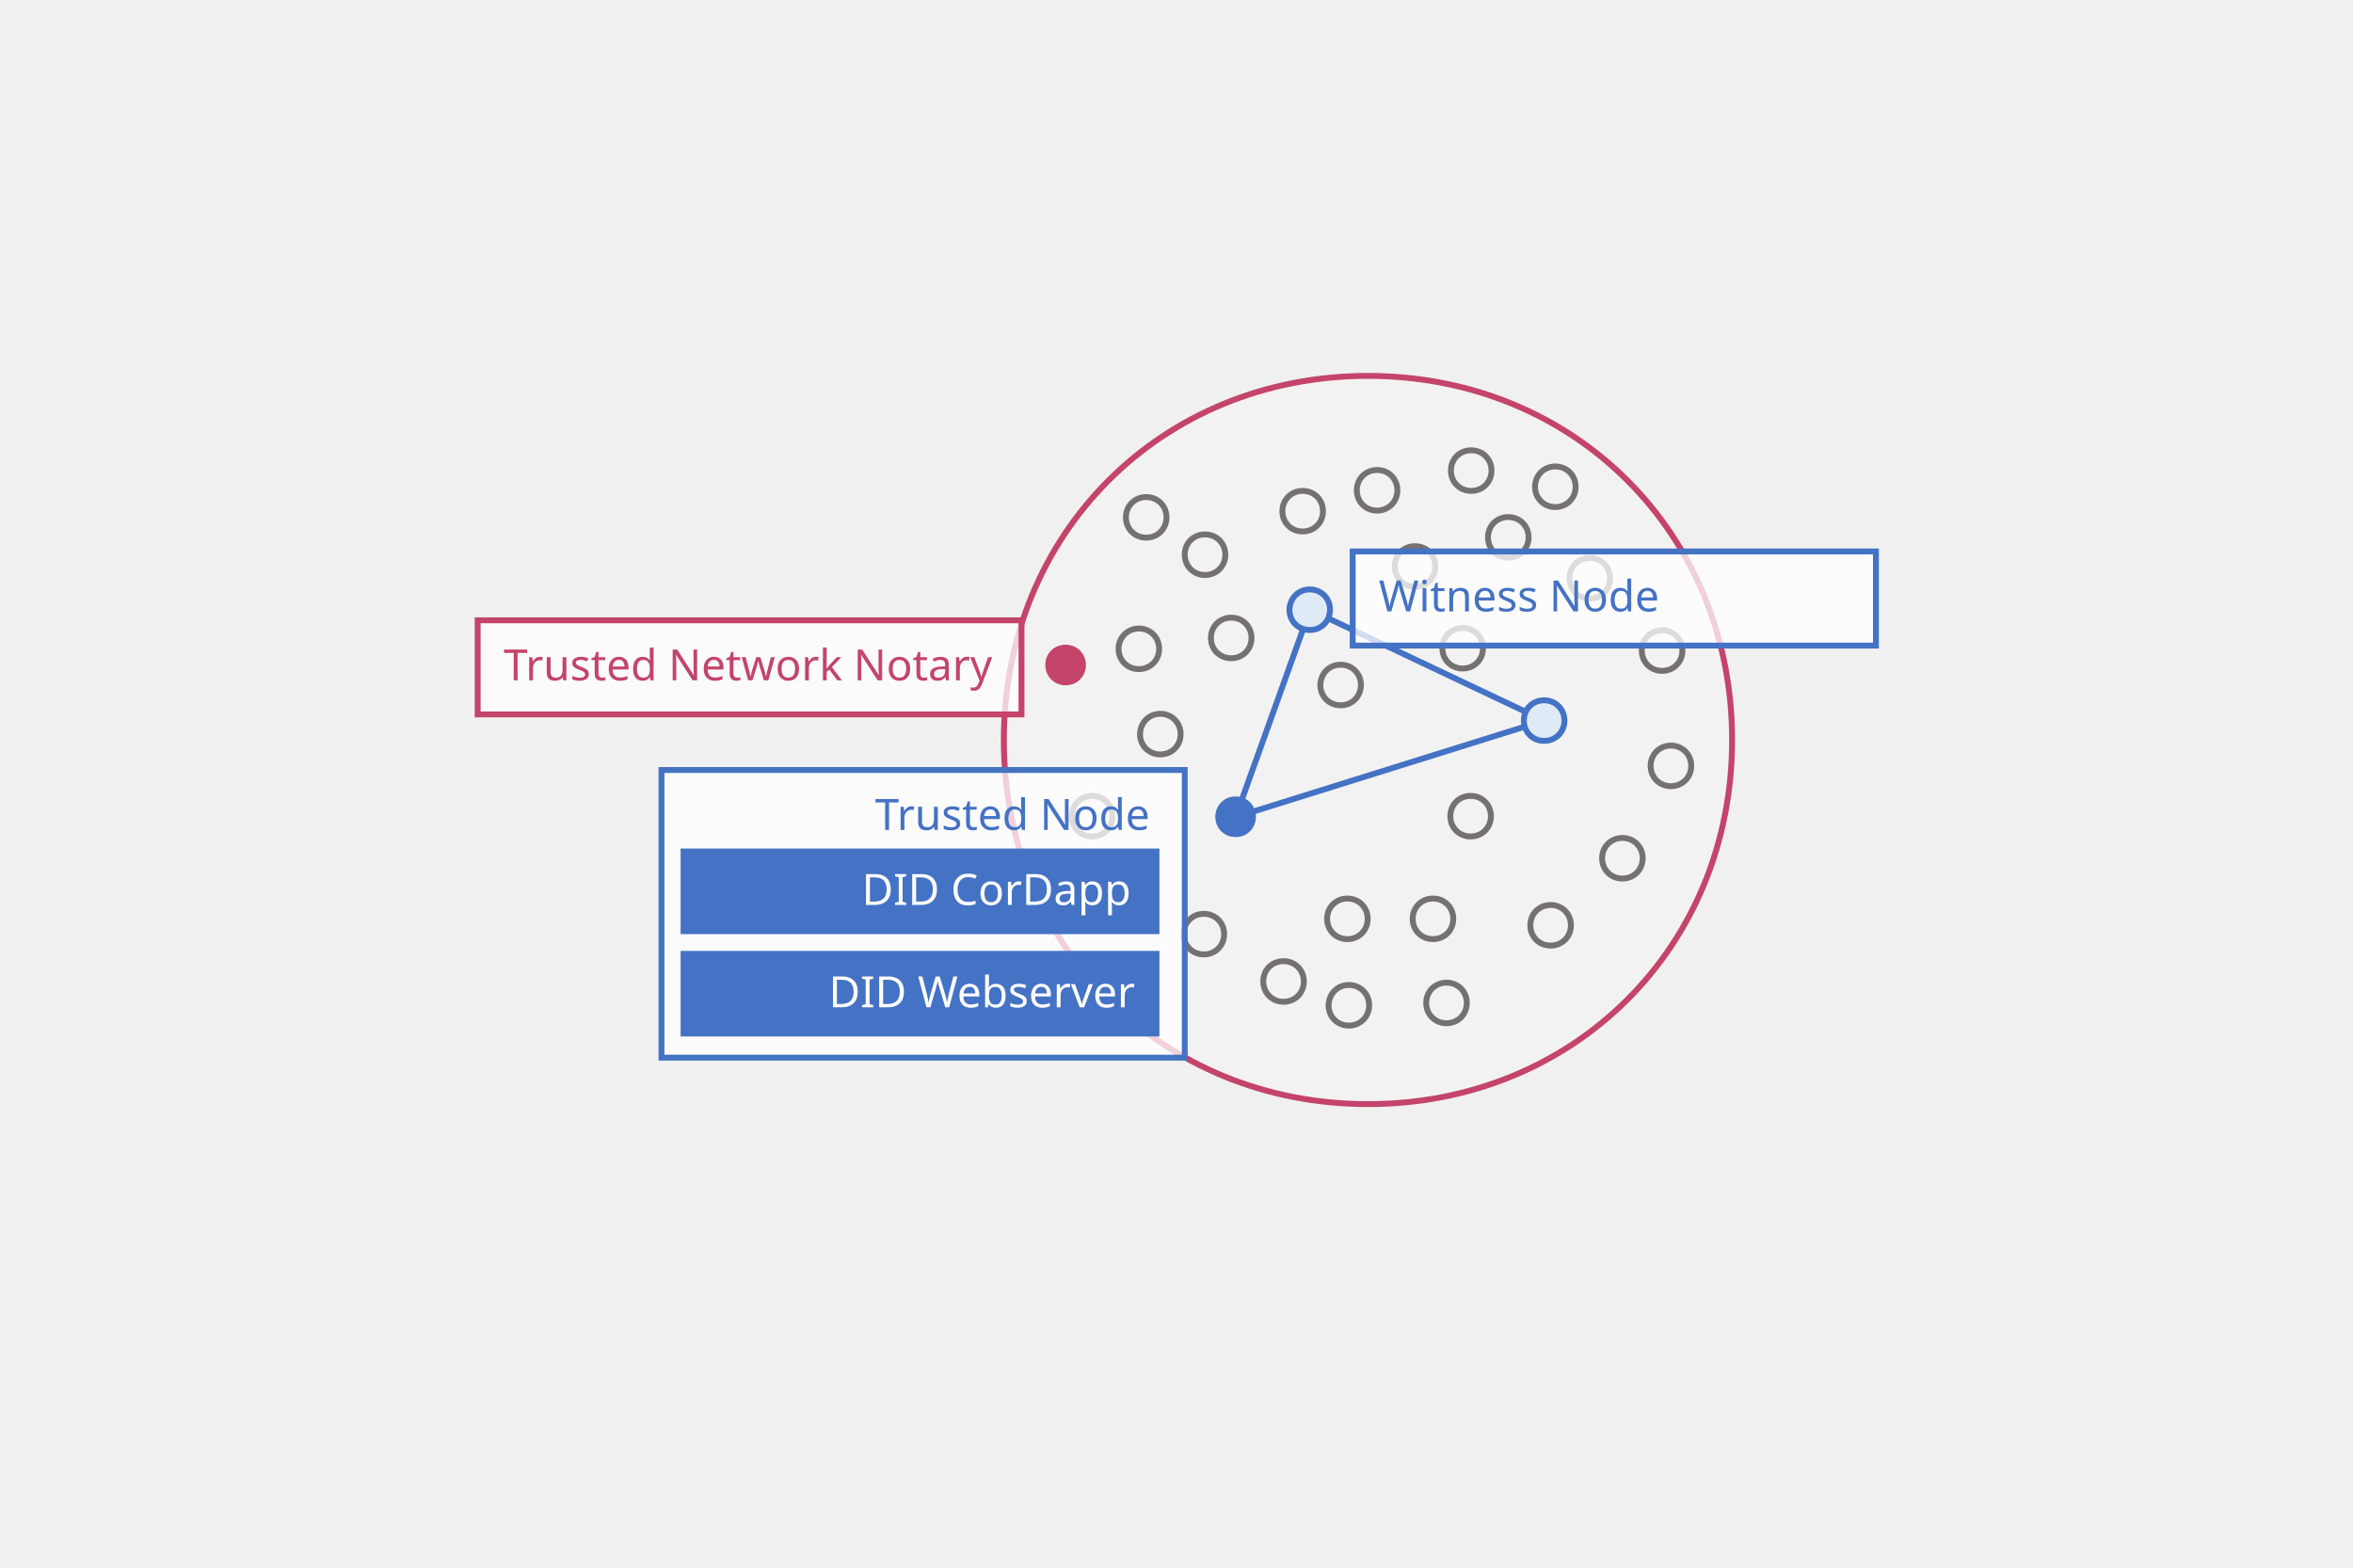
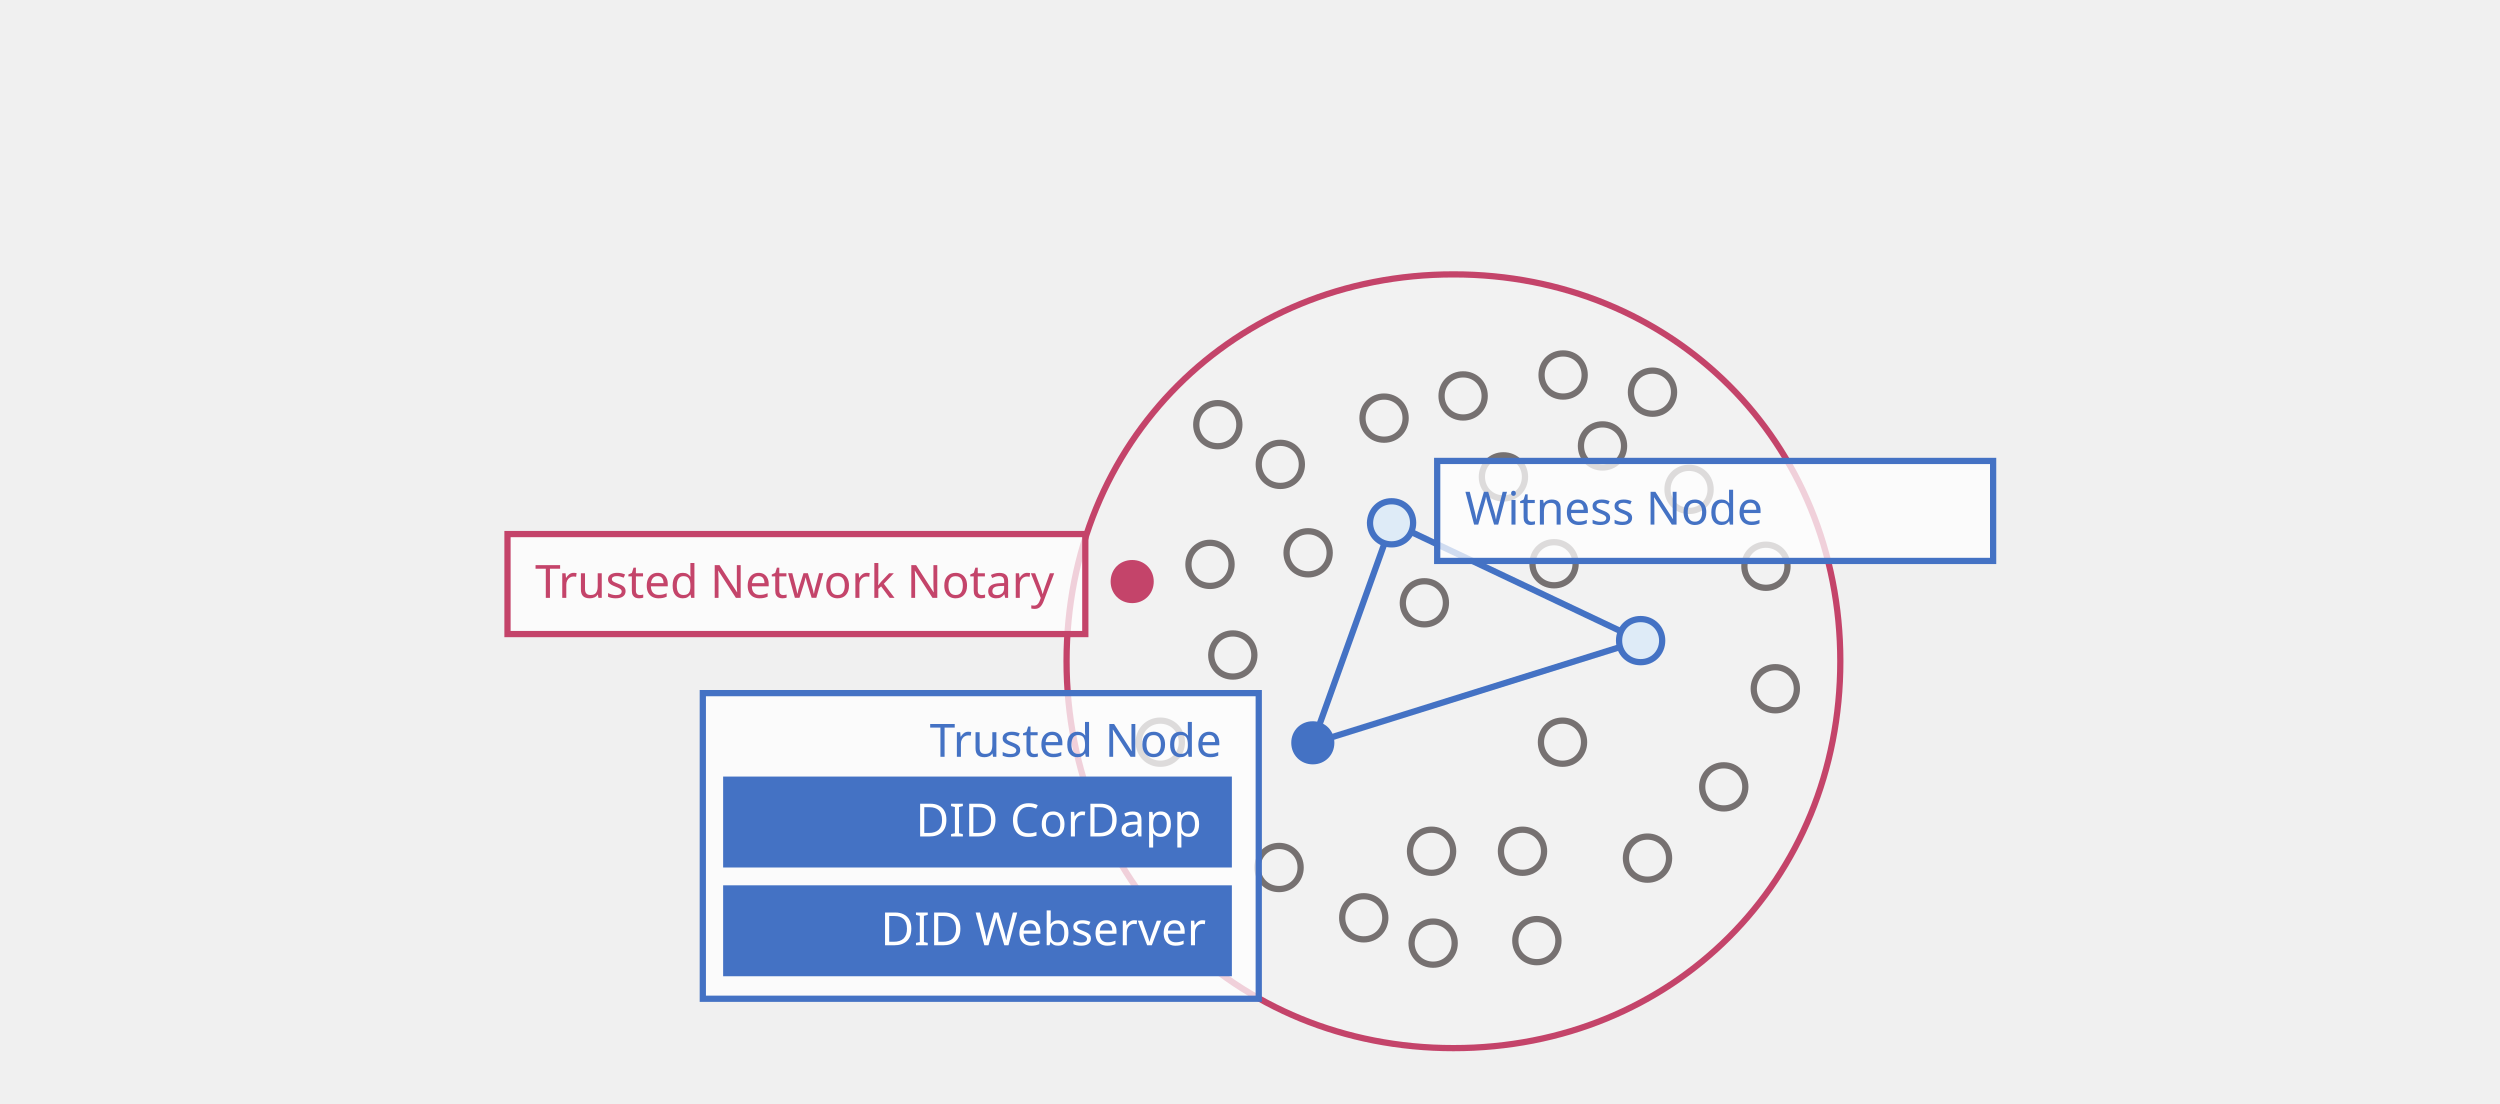
- <svg xmlns="http://www.w3.org/2000/svg" version="1.1" id="Layer_1" x="0px" y="0px" viewBox="0 0 800 533" style="enable-background:new 0 0 800 533;" xml:space="preserve">
+ <svg xmlns="http://www.w3.org/2000/svg" version="1.1" id="Layer_1" x="0px" y="0px" viewBox="0 40 800 353" style="enable-background:new 0 0 800 533;" xml:space="preserve">
  <style type="text/css">
	.st0{fill:#F2F2F2;stroke:#C4446A;stroke-width:2;stroke-miterlimit:10;}
	.st1{fill:#4472C4;}
	.st2{fill:none;stroke:#767171;stroke-width:2.003;stroke-linejoin:round;stroke-miterlimit:10;}
	.st3{fill:none;stroke:#4472C4;stroke-width:2.003;stroke-linejoin:round;stroke-miterlimit:10;}
	.st4{font-family:'HelveticaLight';}
	.st5{font-size:14.688px;}
	.st6{fill:#C4446A;}
	.st7{fill:#FFFFFF;fill-opacity:0.75;stroke:#C4446A;stroke-width:2;stroke-miterlimit:10;}
	.st8{fill:#FFFFFF;fill-opacity:0.75;stroke:#4472C4;stroke-width:2;stroke-miterlimit:10;}
	.st9{fill:#DEEBF7;stroke:#4472C4;stroke-width:2;stroke-miterlimit:10;}
	.st10{fill:#FFFFFF;}
</style>
  <path class="st0" d="M465.1,127.8c70.2,0,123.8,53.6,123.8,123.8c0,70.2-53.6,123.8-123.8,123.8c-70.2,0-123.8-53.6-123.8-123.8  C341.3,181.4,394.9,127.8,465.1,127.8z" />
  <path class="st1" d="M420.1,270.8c3.9,0,6.9,3,6.9,6.9c0,3.9-3,6.9-6.9,6.9c-3.9,0-6.9-3-6.9-6.9  C413.2,273.8,416.2,270.8,420.1,270.8z" />
  <path class="st2" d="M487.2,305.5c3.9,0,6.9,3,6.9,6.9c0,3.9-3,6.9-6.9,6.9c-3.9,0-6.9-3-6.9-6.9S483.3,305.5,487.2,305.5z" />
  <path class="st2" d="M527.2,307.7c3.9,0,6.9,3,6.9,6.9c0,3.9-3,6.9-6.9,6.9c-3.9,0-6.9-3-6.9-6.9  C520.3,310.7,523.3,307.7,527.2,307.7z" />
  <path class="st2" d="M568.1,253.5c3.9,0,6.9,3,6.9,6.9c0,3.9-3,6.9-6.9,6.9c-3.9,0-6.9-3-6.9-6.9S564.2,253.5,568.1,253.5z" />
  <path class="st2" d="M394.5,242.7c3.9,0,6.9,3,6.9,6.9c0,3.9-3,6.9-6.9,6.9c-3.9,0-6.9-3-6.9-6.9  C387.7,245.7,390.6,242.7,394.5,242.7z" />
  <path class="st2" d="M497.3,213.5c3.9,0,6.9,3,6.9,6.9c0,3.9-3,6.9-6.9,6.9s-6.9-3-6.9-6.9C490.4,216.5,493.4,213.5,497.3,213.5z" />
  <path class="st2" d="M458.1,305.5c3.9,0,6.9,3,6.9,6.9c0,3.9-3,6.9-6.9,6.9s-6.9-3-6.9-6.9S454.2,305.5,458.1,305.5z" />
  <path class="st2" d="M565.1,214.3c3.9,0,6.9,3,6.9,6.9c0,3.9-3,6.9-6.9,6.9c-3.9,0-6.9-3-6.9-6.9  C558.2,217.3,561.2,214.3,565.1,214.3z" />
  <line class="st3" x1="445.4" y1="207.3" x2="420.1" y2="277.8" />
  <line class="st3" x1="525" y1="245" x2="445.4" y2="207.3" />
  <line class="st3" x1="420.1" y1="277.8" x2="525" y2="245" />
  <path class="st2" d="M551.6,284.9c3.9,0,6.9,3,6.9,6.9s-3,6.9-6.9,6.9c-3.9,0-6.9-3-6.9-6.9C544.7,287.9,547.7,284.9,551.6,284.9z" />
  <path class="st2" d="M409.3,310.7c3.9,0,6.9,3,6.9,6.9c0,3.9-3,6.9-6.9,6.9c-3.9,0-6.9-3-6.9-6.9S405.4,310.7,409.3,310.7z" />
  <path class="st2" d="M436.4,326.8c3.9,0,6.9,3,6.9,6.9c0,3.9-3,6.9-6.9,6.9c-3.9,0-6.9-3-6.9-6.9  C429.5,329.7,432.5,326.8,436.4,326.8z" />
  <text transform="matrix(1 0 0 1 510.0388 288.5125)" class="st1 st4 st5"> </text>
  <text transform="matrix(1 0 0 1 597.2322 288.5125)" class="st1 st4 st5"> </text>
  <path class="st2" d="M491.8,334.1c3.9,0,6.9,3,6.9,6.9c0,3.9-3,6.9-6.9,6.9c-3.9,0-6.9-3-6.9-6.9  C484.9,337.1,487.9,334.1,491.8,334.1z" />
  <path class="st2" d="M540.5,189.7c3.9,0,6.9,3,6.9,6.9c0,3.9-3,6.9-6.9,6.9c-3.9,0-6.9-3-6.9-6.9  C533.6,192.7,536.6,189.7,540.5,189.7z" />
  <path class="st2" d="M455.8,226c3.9,0,6.9,3,6.9,6.9c0,3.9-3,6.9-6.9,6.9s-6.9-3-6.9-6.9C449,229,451.9,226,455.8,226z" />
  <path class="st2" d="M371.3,270.6c3.9,0,6.9,3,6.9,6.9s-3,6.9-6.9,6.9c-3.9,0-6.9-3-6.9-6.9C364.4,273.6,367.4,270.6,371.3,270.6z" />
  <path class="st2" d="M387.2,213.7c3.9,0,6.9,3,6.9,6.9c0,3.9-3,6.9-6.9,6.9c-3.9,0-6.9-3-6.9-6.9S383.4,213.7,387.2,213.7z" />
  <path class="st2" d="M458.6,334.9c3.9,0,6.9,3,6.9,6.9c0,3.9-3,6.9-6.9,6.9c-3.9,0-6.9-3-6.9-6.9  C451.8,337.9,454.7,334.9,458.6,334.9z" />
  <path class="st2" d="M481.1,185.7c3.9,0,6.9,3,6.9,6.9c0,3.9-3,6.9-6.9,6.9c-3.9,0-6.9-3-6.9-6.9  C474.2,188.7,477.2,185.7,481.1,185.7z" />
  <path class="st2" d="M418.6,210c3.9,0,6.9,3,6.9,6.9s-3,6.9-6.9,6.9s-6.9-3-6.9-6.9C411.7,213,414.7,210,418.6,210z" />
  <path class="st2" d="M442.9,166.9c3.9,0,6.9,3,6.9,6.9s-3,6.9-6.9,6.9c-3.9,0-6.9-3-6.9-6.9C436,169.9,439,166.9,442.9,166.9z" />
  <path class="st2" d="M468.2,159.8c3.9,0,6.9,3,6.9,6.9s-3,6.9-6.9,6.9c-3.9,0-6.9-3-6.9-6.9S464.3,159.8,468.2,159.8z" />
  <path class="st2" d="M512.8,175.8c3.9,0,6.9,3,6.9,6.9c0,3.9-3,6.9-6.9,6.9s-6.9-3-6.9-6.9C505.9,178.8,508.9,175.8,512.8,175.8z" />
  <path class="st2" d="M409.7,181.7c3.9,0,6.9,3,6.9,6.9c0,3.9-3,6.9-6.9,6.9c-3.9,0-6.9-3-6.9-6.9  C402.8,184.6,405.8,181.7,409.7,181.7z" />
  <path class="st2" d="M528.8,158.6c3.9,0,6.9,3,6.9,6.9s-3,6.9-6.9,6.9c-3.9,0-6.9-3-6.9-6.9S524.9,158.6,528.8,158.6z" />
  <path class="st2" d="M500.2,153.1c3.9,0,6.9,3,6.9,6.9c0,3.9-3,6.9-6.9,6.9s-6.9-3-6.9-6.9C493.3,156,496.3,153.1,500.2,153.1z" />
  <path class="st2" d="M389.7,169c3.9,0,6.9,3,6.9,6.9c0,3.9-3,6.9-6.9,6.9s-6.9-3-6.9-6.9C382.8,172,385.8,169,389.7,169z" />
  <path class="st6" d="M362.3,219.2c3.9,0,6.9,3,6.9,6.9c0,3.9-3,6.9-6.9,6.9s-6.9-3-6.9-6.9C355.4,222.1,358.4,219.2,362.3,219.2z" />
  <g>
    <rect x="162.4" y="210.9" class="st7" width="184.9" height="32" />
    <text transform="matrix(1 0 0 1 171.2346 231.322)" class="st6 st4 st5">Trusted Network Notary</text>
  </g>
  <g>
    <rect x="224.9" y="261.8" class="st8" width="177.9" height="97.8" />
    <text transform="matrix(1 0 0 1 297.5154 282.1697)" class="st1 st4 st5">Trusted Node</text>
  </g>
  <path class="st9" d="M525,238.1c3.9,0,6.9,3,6.9,6.9c0,3.9-3,6.9-6.9,6.9c-3.9,0-6.9-3-6.9-6.9C518.1,241,521.1,238.1,525,238.1z" />
  <path class="st9" d="M445.3,200.4c3.9,0,6.9,3,6.9,6.9c0,3.9-3,6.9-6.9,6.9c-3.9,0-6.9-3-6.9-6.9  C438.5,203.4,441.4,200.4,445.3,200.4z" />
  <g>
    <rect x="459.9" y="187.5" class="st8" width="177.9" height="32" />
    <text transform="matrix(1 0 0 1 468.7576 207.863)" class="st1 st4 st5">Witness Node</text>
  </g>
  <path class="st2" d="M500,270.6c3.9,0,6.9,3,6.9,6.9s-3,6.9-6.9,6.9c-3.9,0-6.9-3-6.9-6.9C493.1,273.6,496.1,270.6,500,270.6z" />
  <g>
    <rect x="231.4" y="288.5" class="st1" width="162.8" height="29.1" />
    <text transform="matrix(1 0 0 1 293.0188 307.6736)" class="st10 st4 st5">DID CorDapp</text>
  </g>
  <g>
    <rect x="231.4" y="323.3" class="st1" width="162.8" height="29.1" />
    <text transform="matrix(1 0 0 1 281.7917 342.489)" class="st10 st4 st5">DID Webserver</text>
  </g>
  <path class="st3" d="M381.2,403.5" />
</svg>
